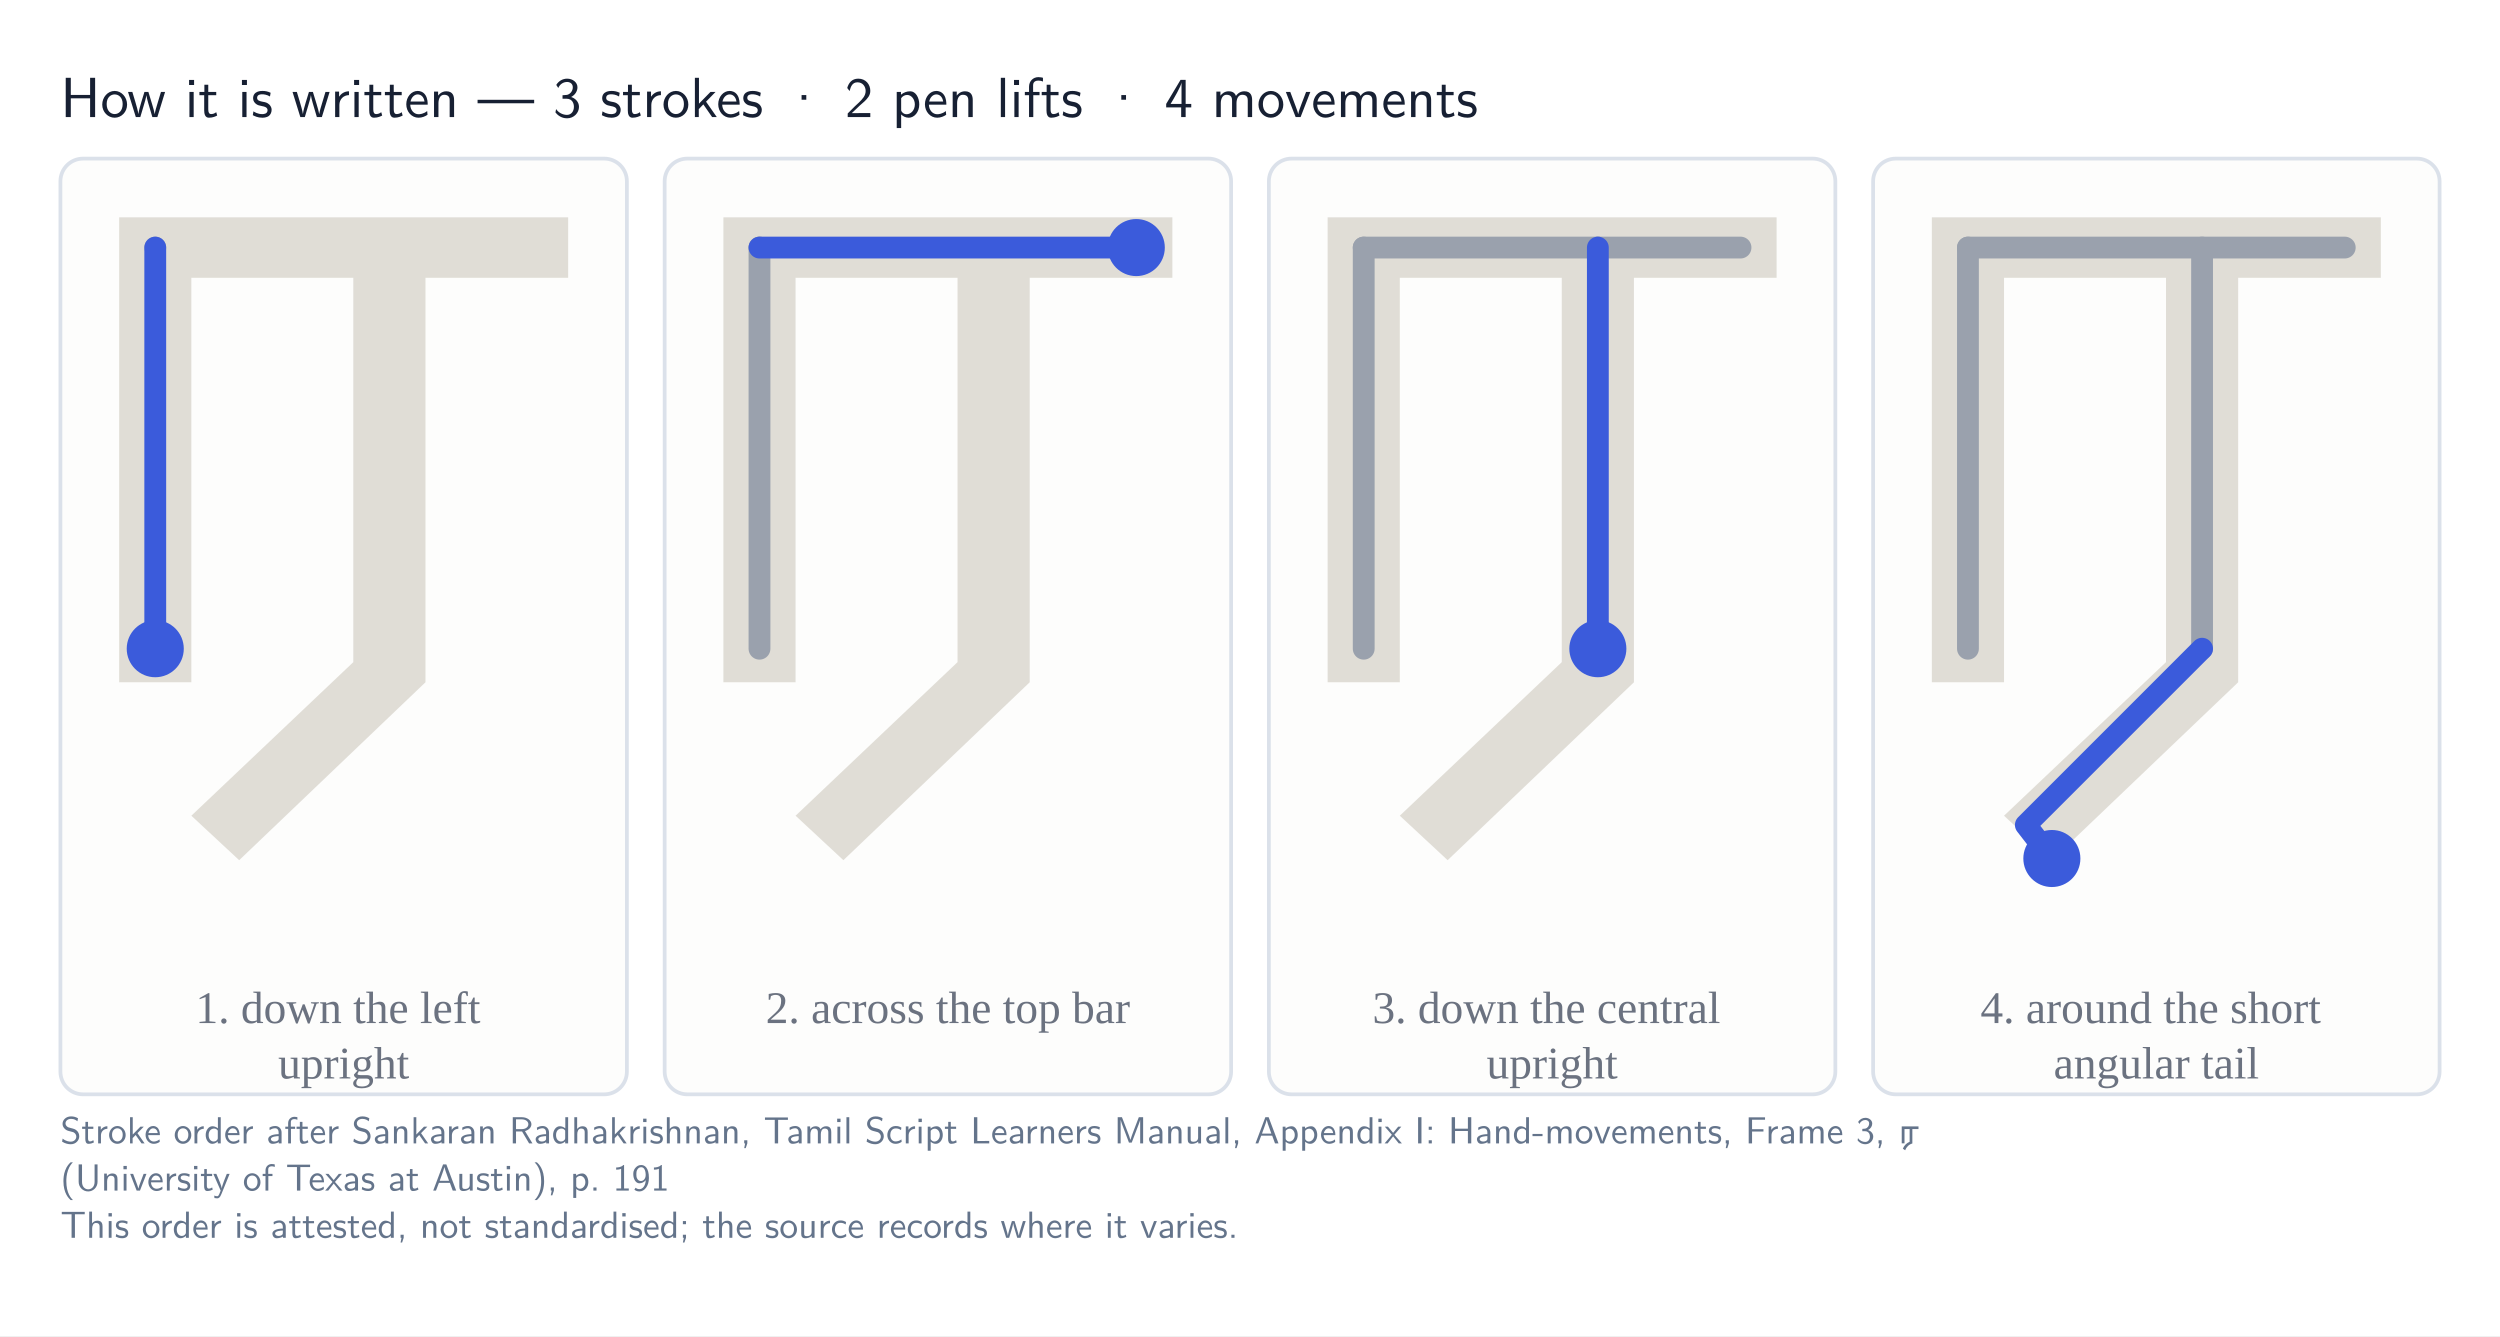
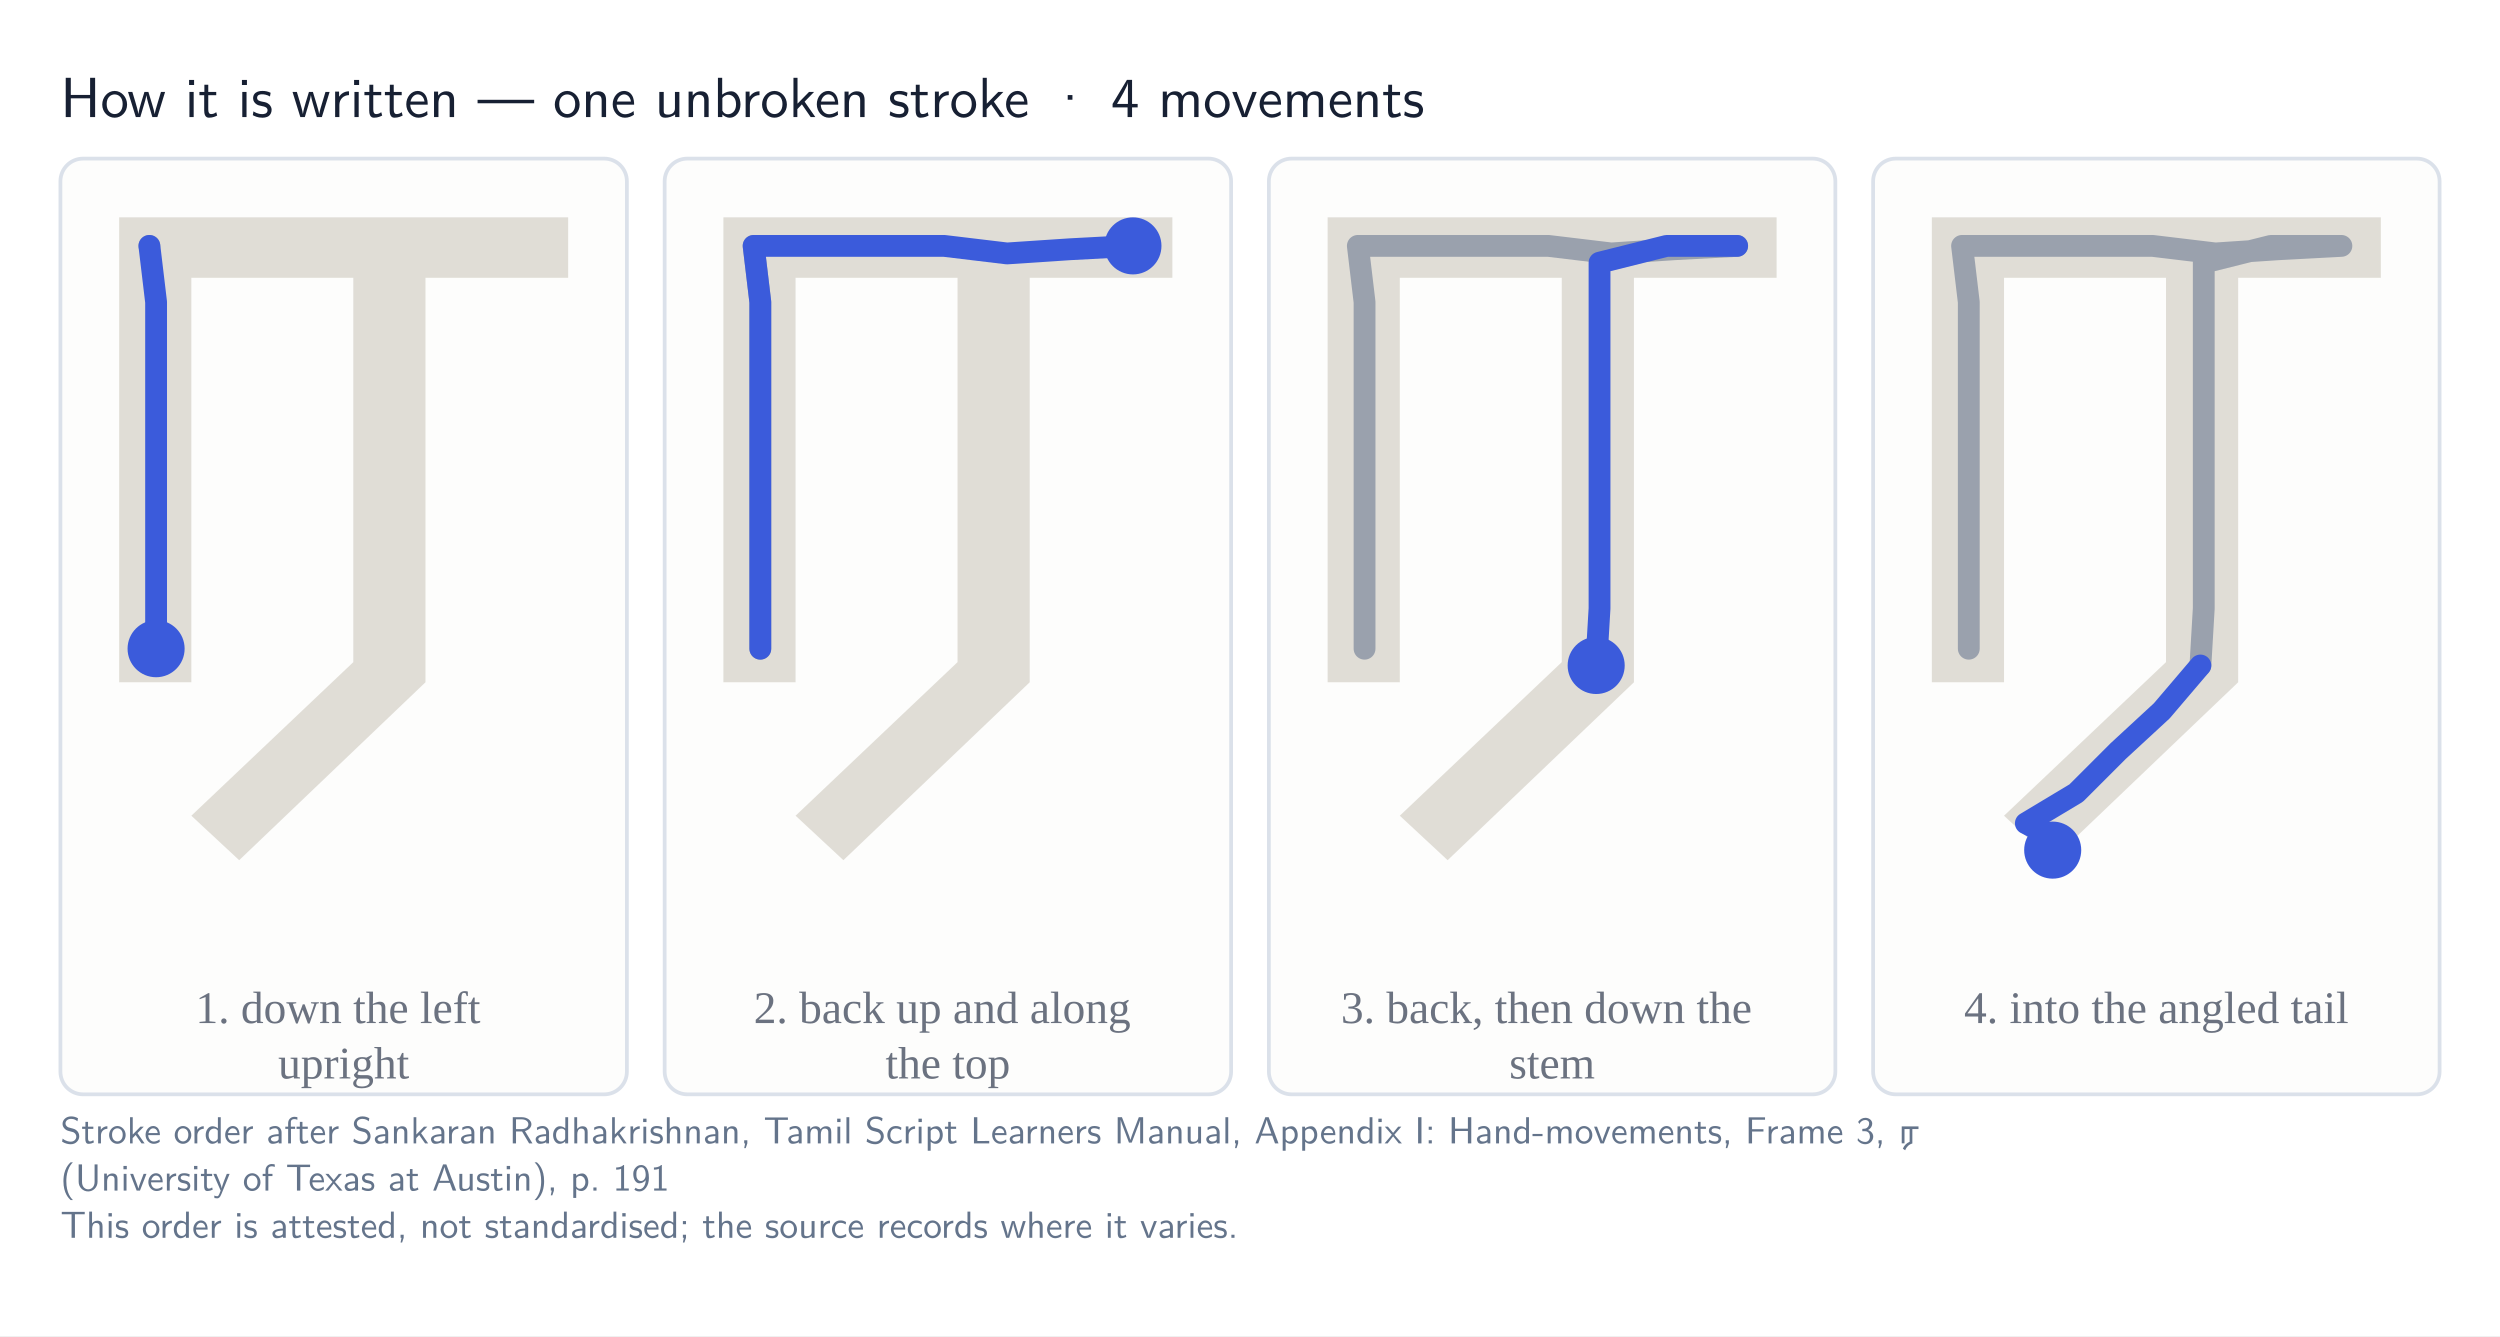
- <svg xmlns="http://www.w3.org/2000/svg" width="662" height="353.78" viewBox="0 0 662 353.78" role="img" aria-label="How to write ர: 3 strokes · 2 pen lifts · 4 movements">
+ <svg xmlns="http://www.w3.org/2000/svg" width="662" height="353.78" viewBox="0 0 662 353.78" role="img" aria-label="How to write ர: one unbroken stroke · 4 movements">
  <rect x="0" y="0" width="662" height="353.78" fill="#ffffff" />
-   <text x="16" y="31" font-family="Latin Modern Sans, sans-serif" font-size="15" fill="#172033">How it is written — 3 strokes · 2 pen lifts · 4 movements</text>
+   <text x="16" y="31" font-family="Latin Modern Sans, sans-serif" font-size="15" fill="#172033">How it is written — one unbroken stroke · 4 movements</text>
  <rect x="16" y="42" width="150" height="247.78" rx="6" fill="#fdfdfc" stroke="#dbe1ea" stroke-width="1" />
  <svg x="16" y="42" width="150" height="247.78" viewBox="18 -624 675 1115" preserveAspectRatio="xMidYMid meet" overflow="hidden">
    <g transform="scale(1,-1)">
      <path class="ductus__glyph" d="M231 -212L174 -159L367 24L367 482L174 482L174 0L88 0L88 554L623 554L623 482L453 482L453 0L231 -212Z" fill="#e0ddd6" fill-rule="nonzero" />
-       <path class="ductus__done" d="M131 518 L131 518" fill="none" stroke="#9aa1ad" stroke-width="26" stroke-linecap="round" stroke-linejoin="round" />
-       <path class="ductus__pen" d="M131 518 L131 300 L131 40" fill="none" stroke="#3b5bdb" stroke-width="26" stroke-linecap="round" stroke-linejoin="round" />
-       <circle class="ductus__tip" cx="131" cy="40" r="34" fill="#3b5bdb" />
+       <path class="ductus__done" d="M124 520 L124 520" fill="none" stroke="#9aa1ad" stroke-width="26" stroke-linecap="round" stroke-linejoin="round" />
+       <path class="ductus__pen" d="M124 520 L132 453 L132 384 L132 315 L132 246 L132 178 L132 109 L132 40" fill="none" stroke="#3b5bdb" stroke-width="26" stroke-linecap="round" stroke-linejoin="round" />
+       <circle class="ductus__tip" cx="132" cy="40" r="34" fill="#3b5bdb" />
    </g>
    <text class="ductus__caption" x="355.5" y="406.1" text-anchor="middle" font-size="54.1" fill="#6b7280">
      <tspan x="355.5" y="406.1">1. down the left</tspan>
      <tspan x="355.5" y="472.1">upright</tspan>
    </text>
  </svg>
  <rect x="176" y="42" width="150" height="247.78" rx="6" fill="#fdfdfc" stroke="#dbe1ea" stroke-width="1" />
  <svg x="176" y="42" width="150" height="247.78" viewBox="18 -624 675 1115" preserveAspectRatio="xMidYMid meet" overflow="hidden">
    <g transform="scale(1,-1)">
      <path class="ductus__glyph" d="M231 -212L174 -159L367 24L367 482L174 482L174 0L88 0L88 554L623 554L623 482L453 482L453 0L231 -212Z" fill="#e0ddd6" fill-rule="nonzero" />
-       <path class="ductus__done" d="M131 518 L131 300 L131 40" fill="none" stroke="#9aa1ad" stroke-width="26" stroke-linecap="round" stroke-linejoin="round" />
-       <path class="ductus__done" d="M131 518 L131 518" fill="none" stroke="#9aa1ad" stroke-width="26" stroke-linecap="round" stroke-linejoin="round" />
-       <path class="ductus__pen" d="M131 518 L280 518 L450 518 L580 518" fill="none" stroke="#3b5bdb" stroke-width="26" stroke-linecap="round" stroke-linejoin="round" />
-       <circle class="ductus__tip" cx="580" cy="518" r="34" fill="#3b5bdb" />
+       <path class="ductus__done" d="M124 520 L132 453 L132 384 L132 315 L132 246 L132 178 L132 109 L132 40 L132 40" fill="none" stroke="#9aa1ad" stroke-width="26" stroke-linecap="round" stroke-linejoin="round" />
+       <path class="ductus__pen" d="M132 40 L132 109 L132 178 L132 246 L132 315 L132 384 L132 453 L124 520 L200 520 L275 520 L351 520 L426 511 L501 516 L576 520" fill="none" stroke="#3b5bdb" stroke-width="26" stroke-linecap="round" stroke-linejoin="round" />
+       <circle class="ductus__tip" cx="576" cy="520" r="34" fill="#3b5bdb" />
    </g>
    <text class="ductus__caption" x="355.5" y="406.1" text-anchor="middle" font-size="54.1" fill="#6b7280">
-       <tspan x="355.5" y="406.1">2. across the top bar</tspan>
+       <tspan x="355.5" y="406.1">2. back up and along</tspan>
+       <tspan x="355.5" y="472.1">the top</tspan>
    </text>
  </svg>
  <rect x="336" y="42" width="150" height="247.78" rx="6" fill="#fdfdfc" stroke="#dbe1ea" stroke-width="1" />
  <svg x="336" y="42" width="150" height="247.78" viewBox="18 -624 675 1115" preserveAspectRatio="xMidYMid meet" overflow="hidden">
    <g transform="scale(1,-1)">
      <path class="ductus__glyph" d="M231 -212L174 -159L367 24L367 482L174 482L174 0L88 0L88 554L623 554L623 482L453 482L453 0L231 -212Z" fill="#e0ddd6" fill-rule="nonzero" />
-       <path class="ductus__done" d="M131 518 L131 300 L131 40" fill="none" stroke="#9aa1ad" stroke-width="26" stroke-linecap="round" stroke-linejoin="round" />
-       <path class="ductus__done" d="M131 518 L280 518 L450 518 L580 518" fill="none" stroke="#9aa1ad" stroke-width="26" stroke-linecap="round" stroke-linejoin="round" />
-       <path class="ductus__done" d="M410 518 L410 518" fill="none" stroke="#9aa1ad" stroke-width="26" stroke-linecap="round" stroke-linejoin="round" />
-       <path class="ductus__pen" d="M410 518 L410 300 L410 40" fill="none" stroke="#3b5bdb" stroke-width="26" stroke-linecap="round" stroke-linejoin="round" />
-       <circle class="ductus__tip" cx="410" cy="40" r="34" fill="#3b5bdb" />
+       <path class="ductus__done" d="M124 520 L132 453 L132 384 L132 315 L132 246 L132 178 L132 109 L132 40 L132 109 L132 178 L132 246 L132 315 L132 384 L132 453 L124 520 L200 520 L275 520 L351 520 L426 511 L501 516 L576 520 L576 520" fill="none" stroke="#9aa1ad" stroke-width="26" stroke-linecap="round" stroke-linejoin="round" />
+       <path class="ductus__pen" d="M576 520 L492 520 L412 500 L412 431 L412 363 L412 294 L412 225 L412 157 L412 88 L408 20" fill="none" stroke="#3b5bdb" stroke-width="26" stroke-linecap="round" stroke-linejoin="round" />
+       <circle class="ductus__tip" cx="408" cy="20" r="34" fill="#3b5bdb" />
    </g>
    <text class="ductus__caption" x="355.5" y="406.1" text-anchor="middle" font-size="54.1" fill="#6b7280">
-       <tspan x="355.5" y="406.1">3. down the central</tspan>
-       <tspan x="355.5" y="472.1">upright</tspan>
+       <tspan x="355.5" y="406.1">3. back, then down the</tspan>
+       <tspan x="355.5" y="472.1">stem</tspan>
    </text>
  </svg>
  <rect x="496" y="42" width="150" height="247.78" rx="6" fill="#fdfdfc" stroke="#dbe1ea" stroke-width="1" />
  <svg x="496" y="42" width="150" height="247.78" viewBox="18 -624 675 1115" preserveAspectRatio="xMidYMid meet" overflow="hidden">
    <g transform="scale(1,-1)">
      <path class="ductus__glyph" d="M231 -212L174 -159L367 24L367 482L174 482L174 0L88 0L88 554L623 554L623 482L453 482L453 0L231 -212Z" fill="#e0ddd6" fill-rule="nonzero" />
-       <path class="ductus__done" d="M131 518 L131 300 L131 40" fill="none" stroke="#9aa1ad" stroke-width="26" stroke-linecap="round" stroke-linejoin="round" />
-       <path class="ductus__done" d="M131 518 L280 518 L450 518 L580 518" fill="none" stroke="#9aa1ad" stroke-width="26" stroke-linecap="round" stroke-linejoin="round" />
-       <path class="ductus__done" d="M410 518 L410 300 L410 40 L410 40" fill="none" stroke="#9aa1ad" stroke-width="26" stroke-linecap="round" stroke-linejoin="round" />
-       <path class="ductus__pen" d="M410 40 L330 -40 L235 -135 L200 -170 L231 -210" fill="none" stroke="#3b5bdb" stroke-width="26" stroke-linecap="round" stroke-linejoin="round" />
-       <circle class="ductus__tip" cx="231" cy="-210" r="34" fill="#3b5bdb" />
+       <path class="ductus__done" d="M124 520 L132 453 L132 384 L132 315 L132 246 L132 178 L132 109 L132 40 L132 109 L132 178 L132 246 L132 315 L132 384 L132 453 L124 520 L200 520 L275 520 L351 520 L426 511 L501 516 L576 520 L492 520 L412 500 L412 431 L412 363 L412 294 L412 225 L412 157 L412 88 L408 20 L408 20" fill="none" stroke="#9aa1ad" stroke-width="26" stroke-linecap="round" stroke-linejoin="round" />
+       <path class="ductus__pen" d="M408 20 L362 -34 L310 -82 L260 -132 L200 -168 L221 -179 L232 -200" fill="none" stroke="#3b5bdb" stroke-width="26" stroke-linecap="round" stroke-linejoin="round" />
+       <circle class="ductus__tip" cx="232" cy="-200" r="34" fill="#3b5bdb" />
    </g>
    <text class="ductus__caption" x="355.5" y="406.1" text-anchor="middle" font-size="54.1" fill="#6b7280">
-       <tspan x="355.5" y="406.1">4. around the short</tspan>
-       <tspan x="355.5" y="472.1">angular tail</tspan>
+       <tspan x="355.5" y="406.1">4. into the angled tail</tspan>
    </text>
  </svg>
  <text x="16" y="302.78" font-family="Latin Modern Sans, sans-serif" font-size="10" fill="#64748b">Stroke order after Sankaran Radhakrishnan, Tamil Script Learners Manual, Appendix I: Hand-movements, Frame 3, ர</text>
  <text x="16" y="315.28" font-family="Latin Modern Sans, sans-serif" font-size="10" fill="#64748b">(University of Texas at Austin), p. 191</text>
  <text x="16" y="327.78" font-family="Latin Modern Sans, sans-serif" font-size="10" fill="#64748b">This order is attested, not standardised; the source records where it varies.</text>
</svg>
